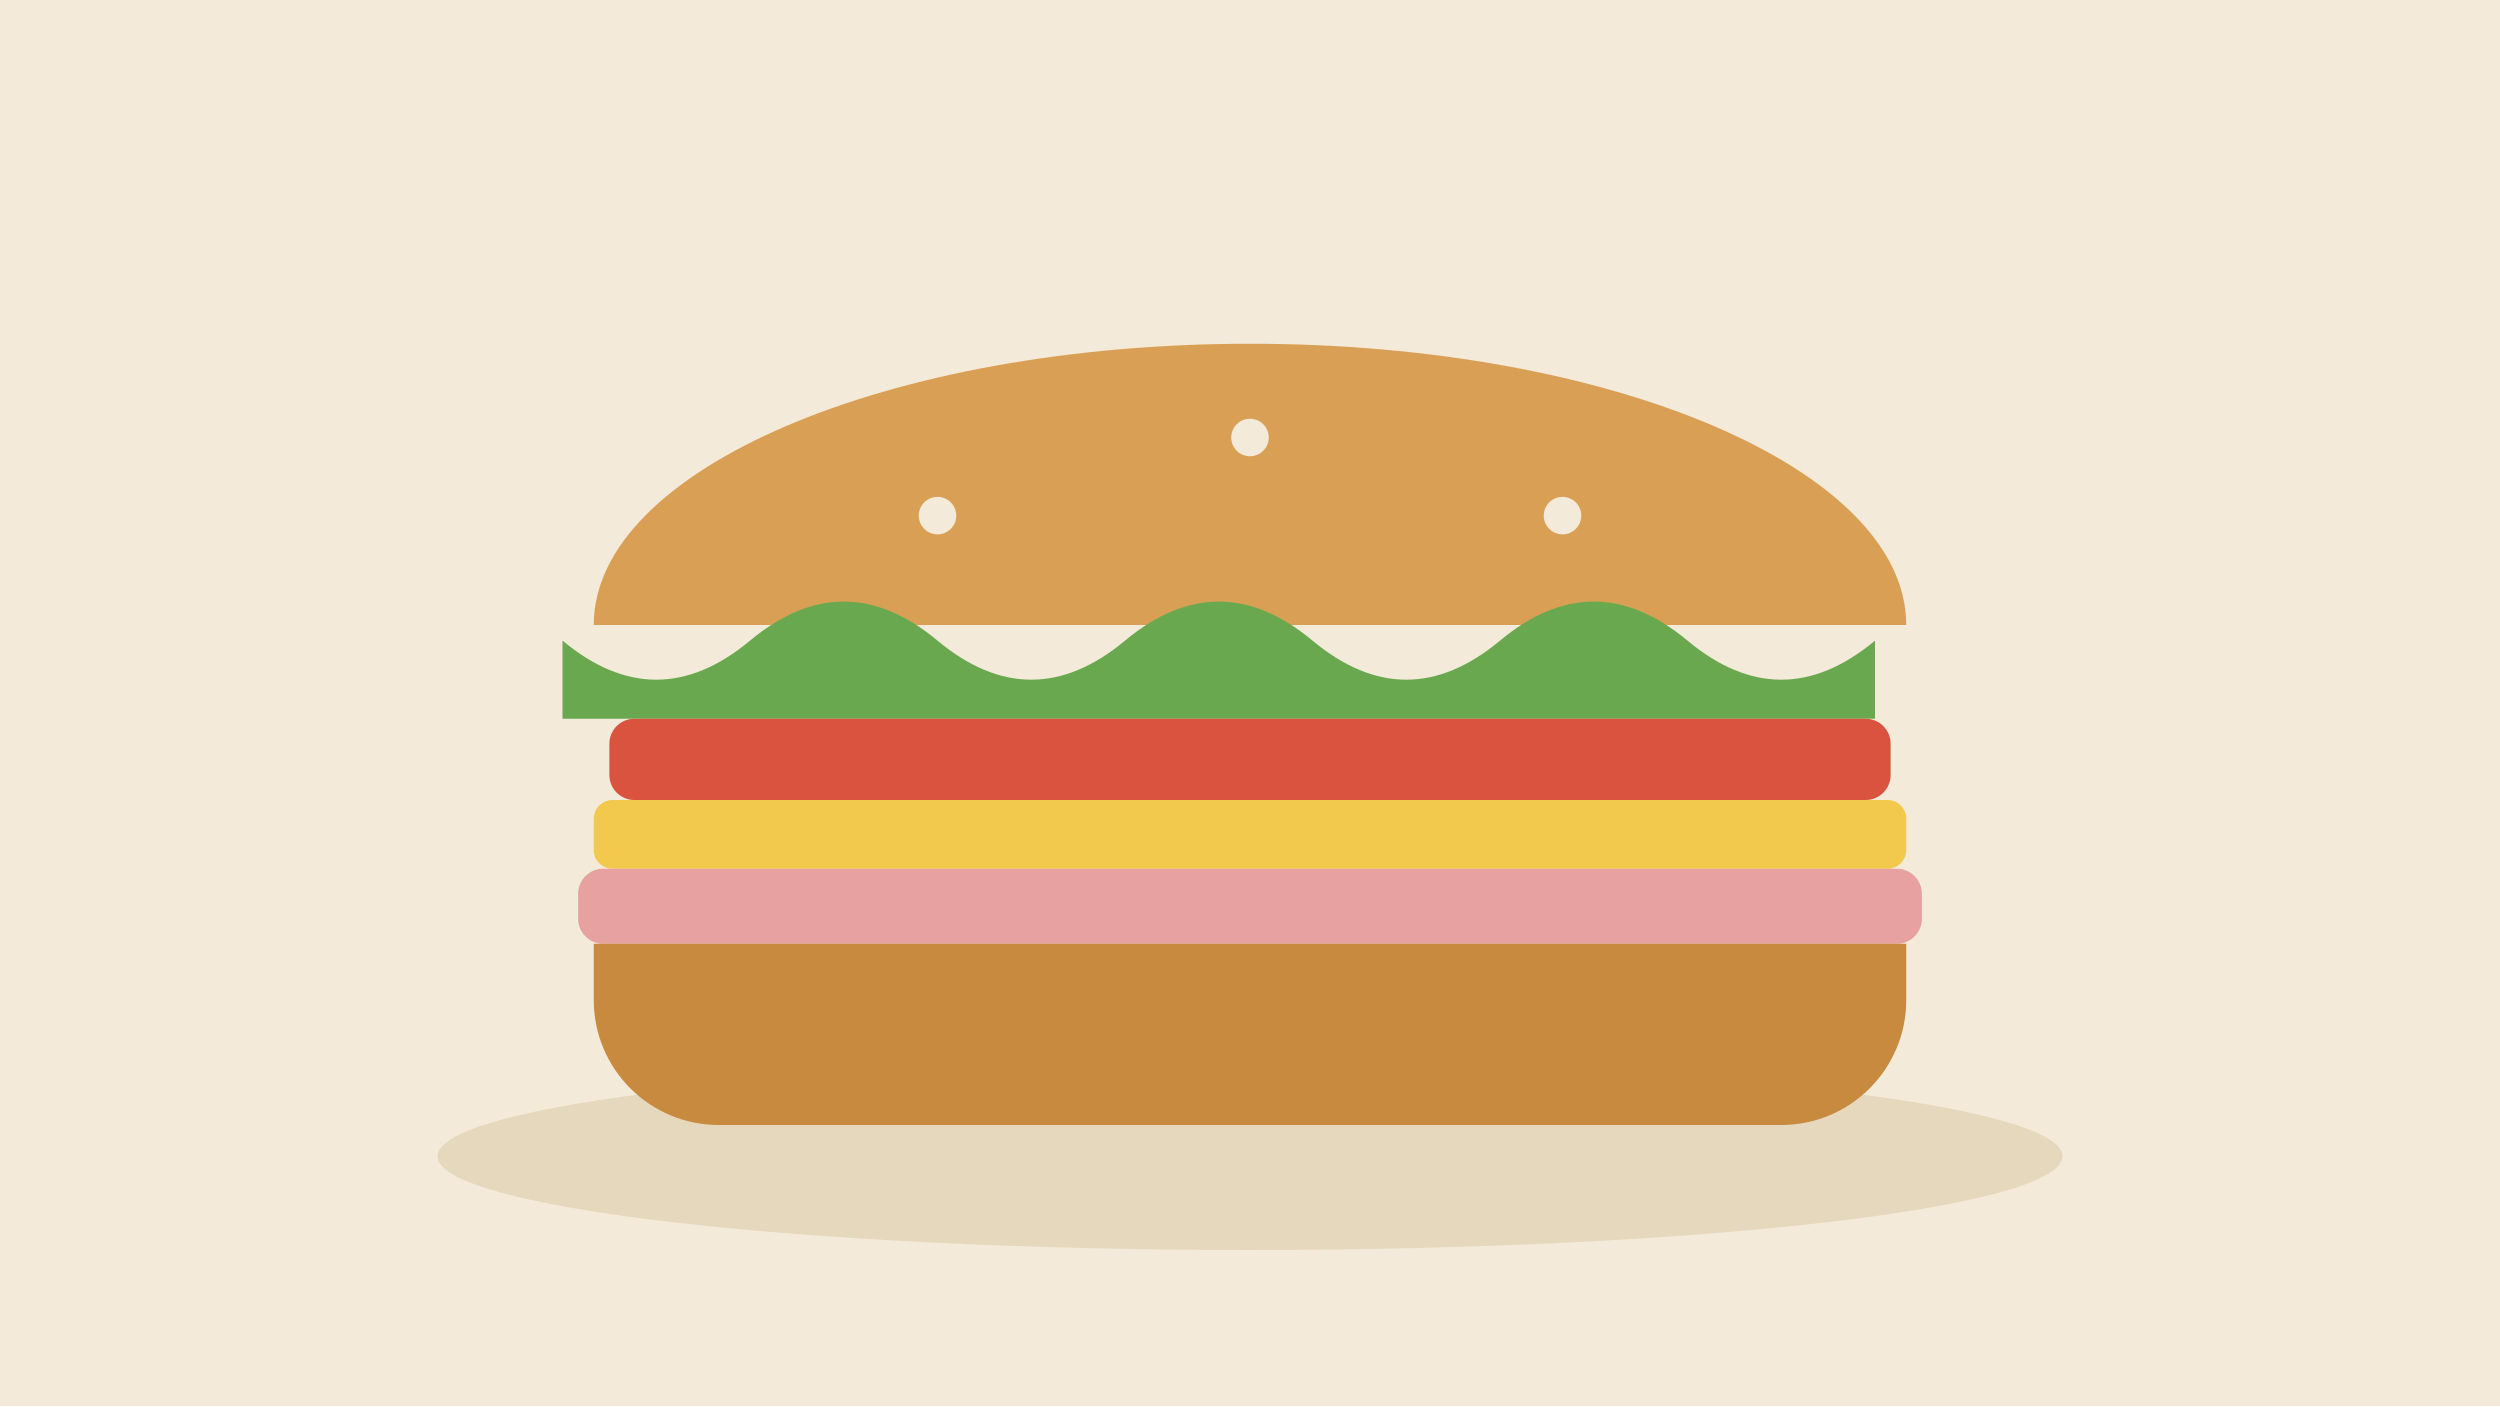
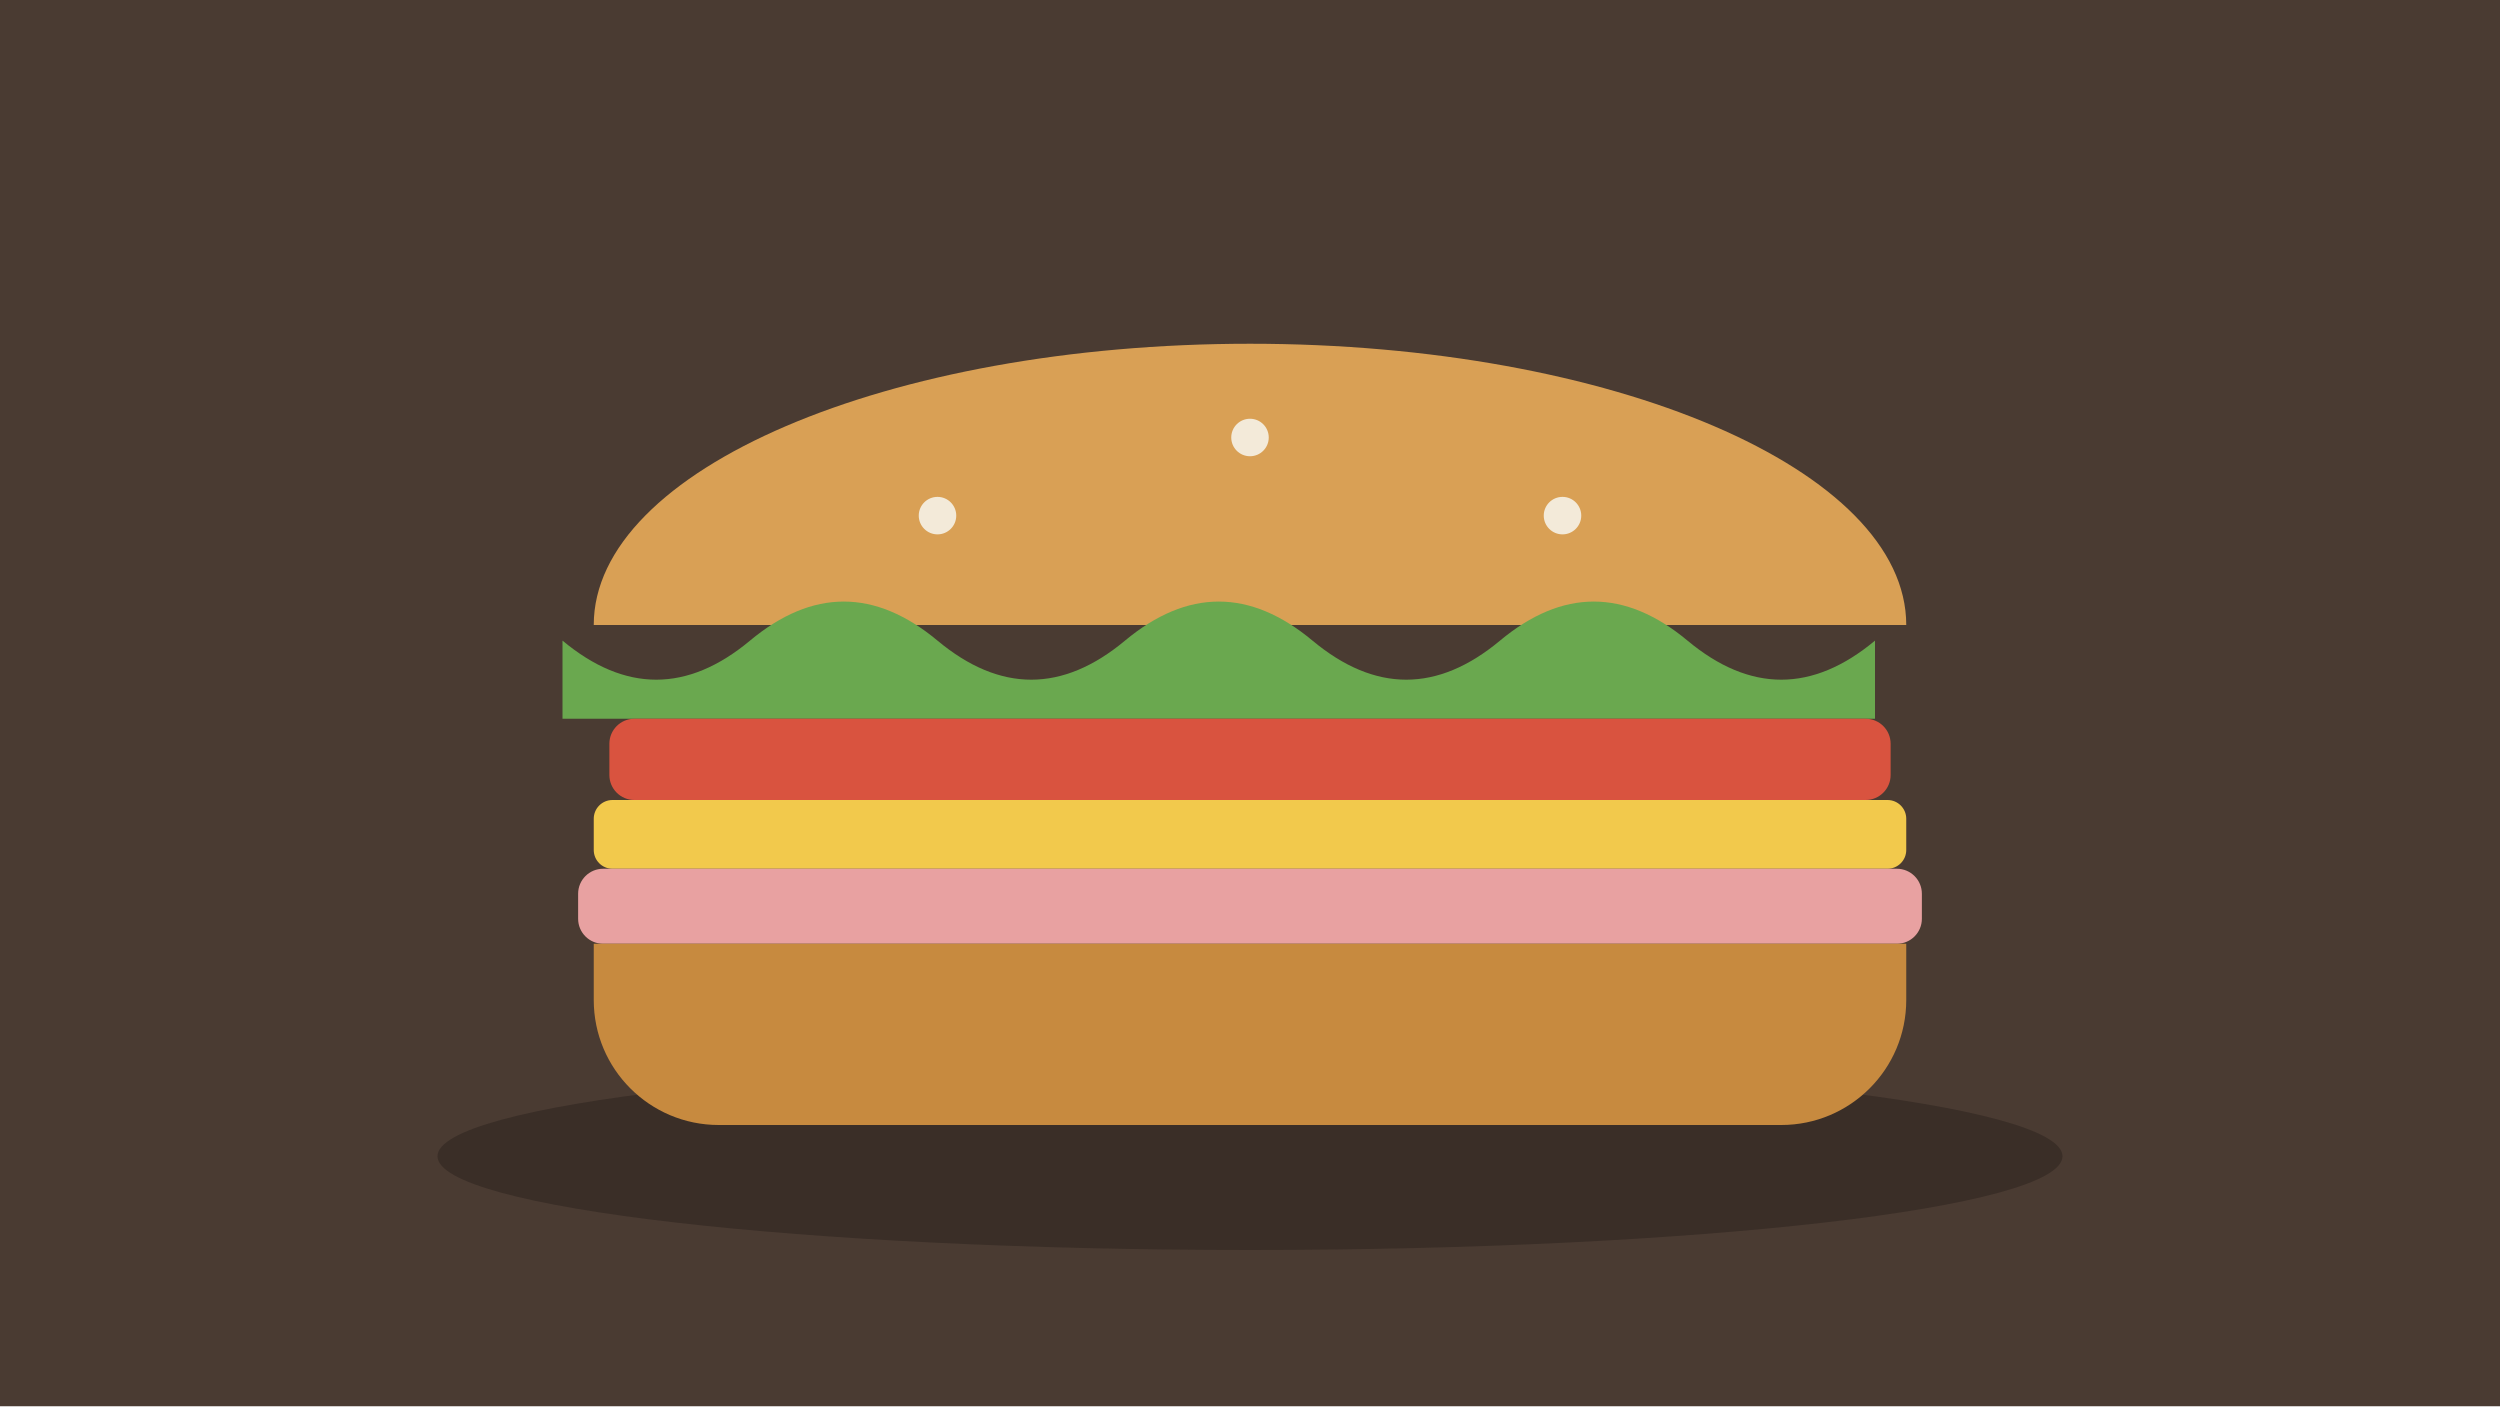
<svg xmlns="http://www.w3.org/2000/svg" viewBox="0 0 800 450">
-   <rect width="800" height="450" fill="#f3ead9" />
-   <ellipse cx="400" cy="370" rx="260" ry="30" fill="#e6d8bd" />
+   <rect width="800" height="450" fill="#4a3b32" />
+   <ellipse cx="400" cy="370" rx="260" ry="30" fill="#3a2e27" />
  <path d="M190 200a210 90 0 0 1 420 0z" fill="#d9a055" />
  <circle cx="300" cy="165" r="6" fill="#f3ead9" />
  <circle cx="400" cy="140" r="6" fill="#f3ead9" />
  <circle cx="500" cy="165" r="6" fill="#f3ead9" />
  <path d="M180 205q30 25 60 0t60 0 60 0 60 0 60 0 60 0 60 0v25H180z" fill="#6aa84f" />
  <rect x="195" y="230" width="410" height="26" rx="8" fill="#d9533f" />
  <rect x="190" y="256" width="420" height="22" rx="6" fill="#f2c94c" />
  <rect x="185" y="278" width="430" height="24" rx="8" fill="#e8a1a1" />
  <path d="M190 302h420v18a40 40 0 0 1-40 40H230a40 40 0 0 1-40-40z" fill="#c78a3f" />
</svg>
